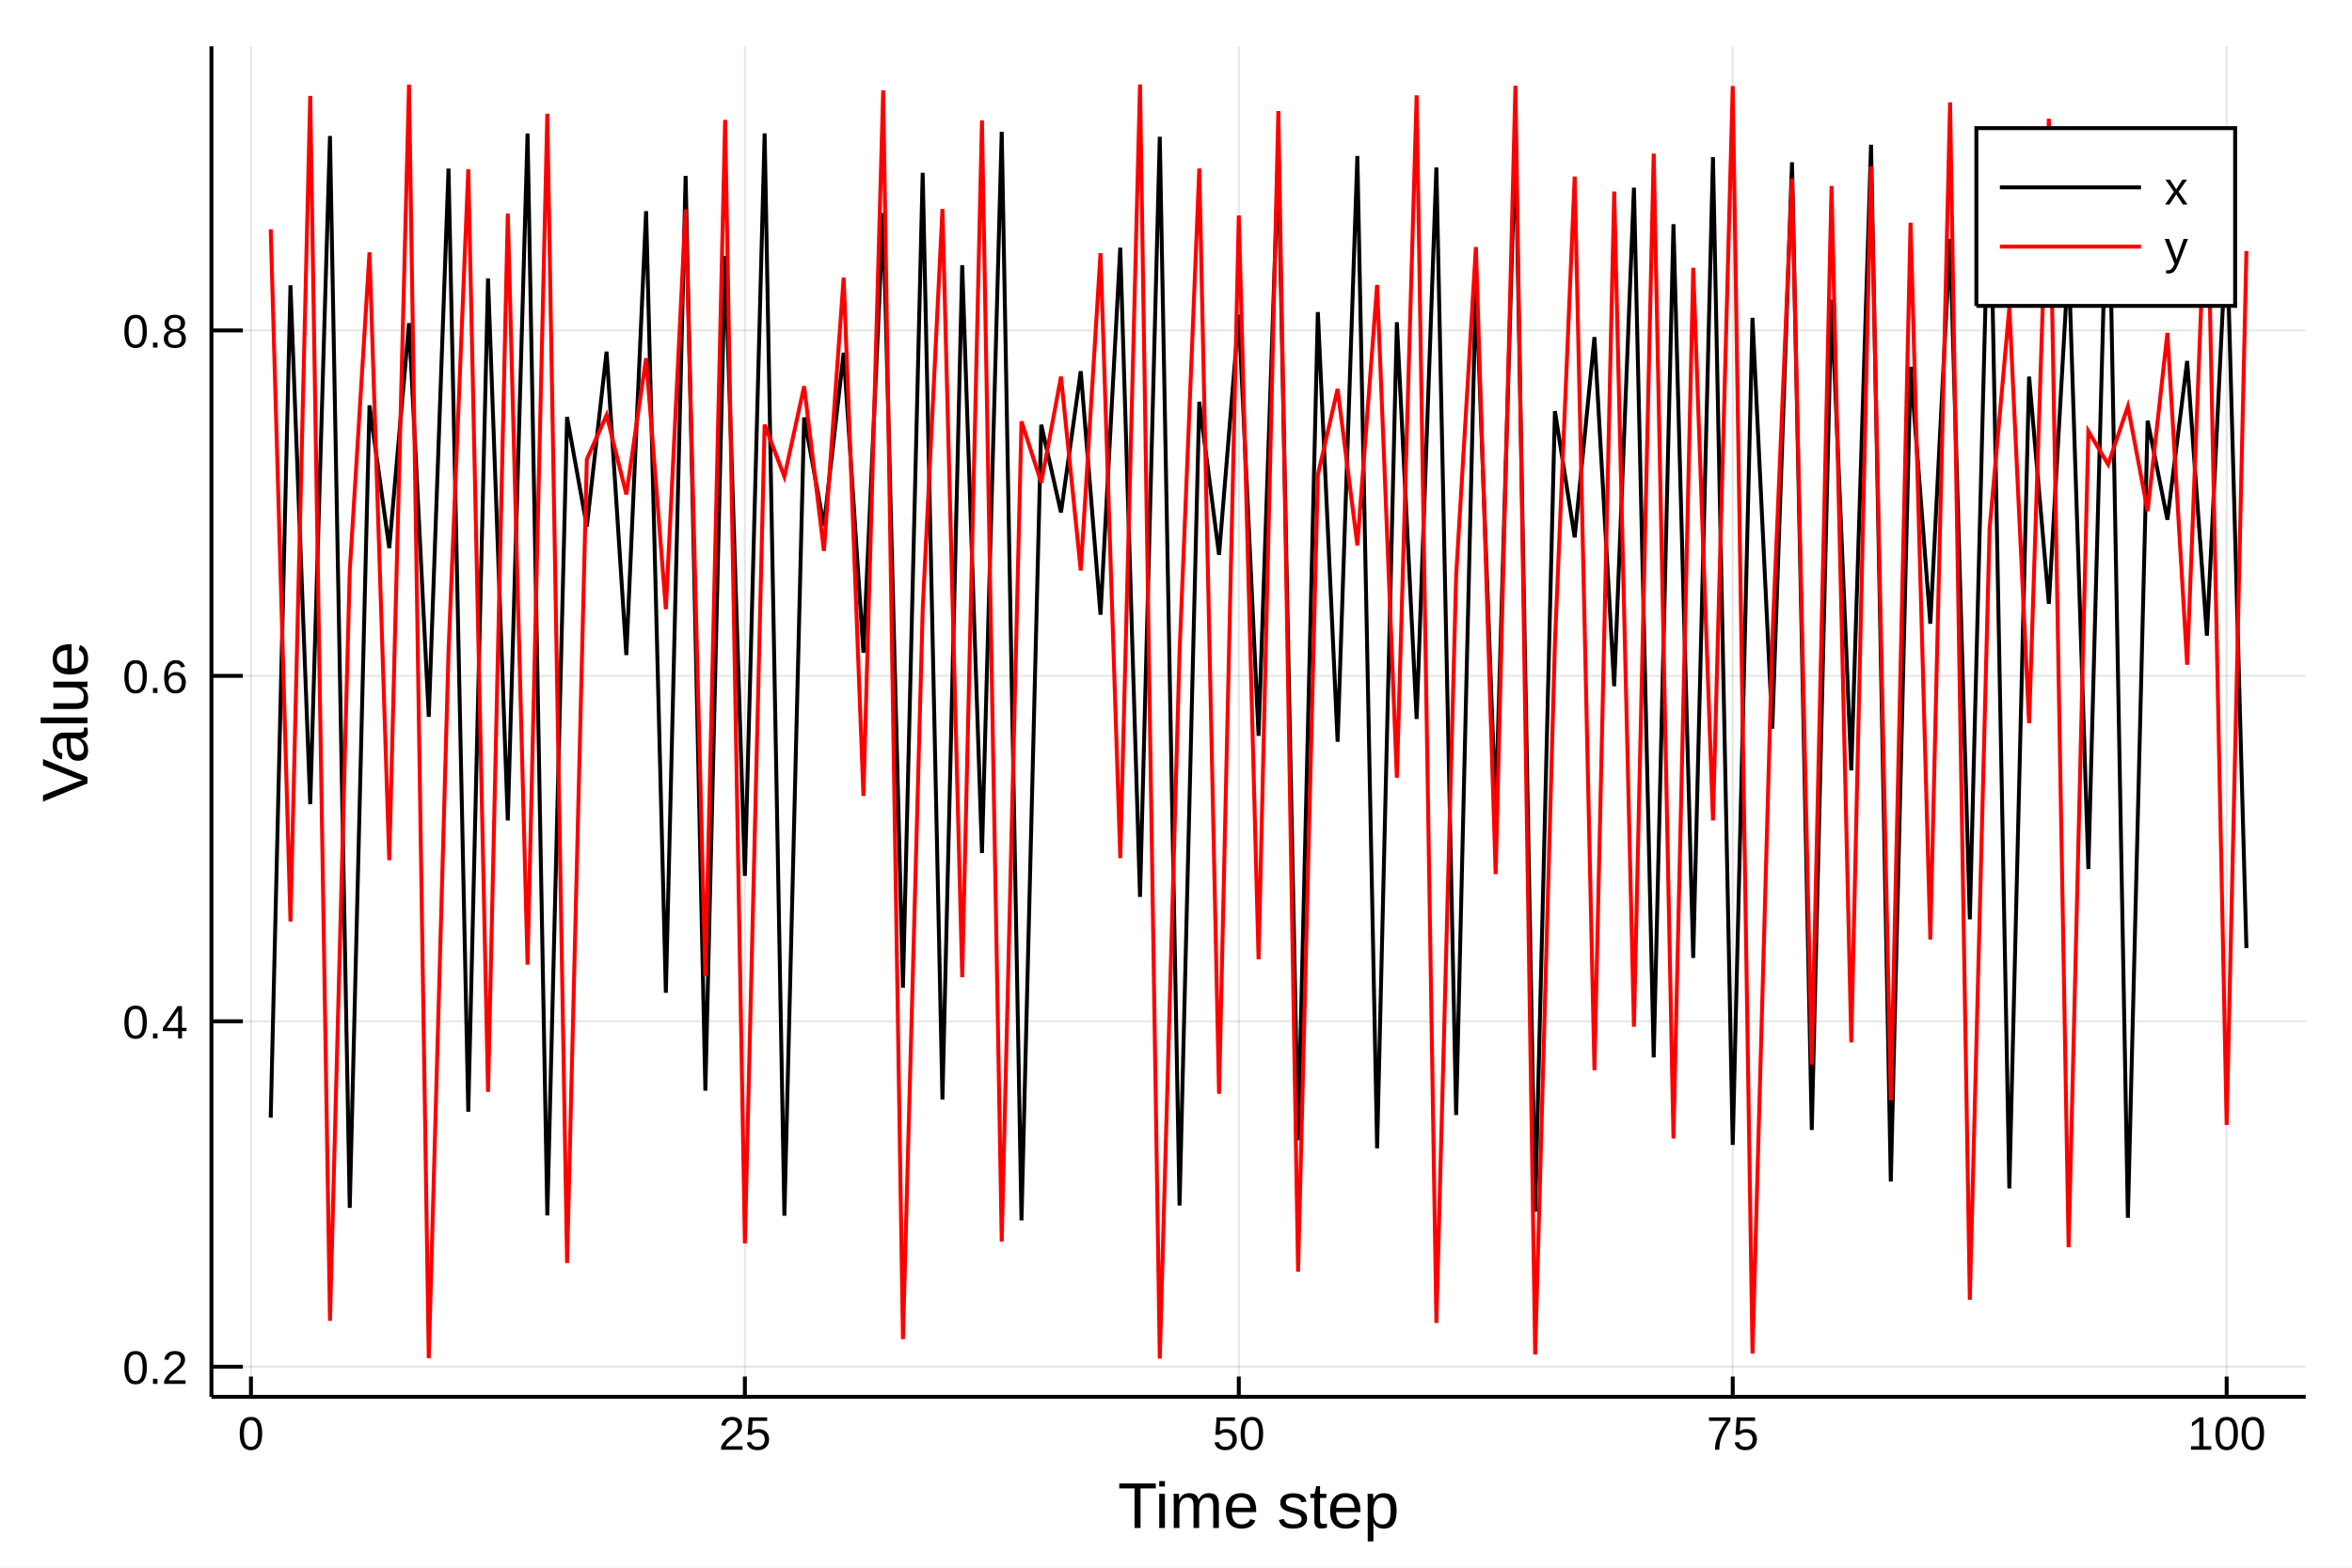
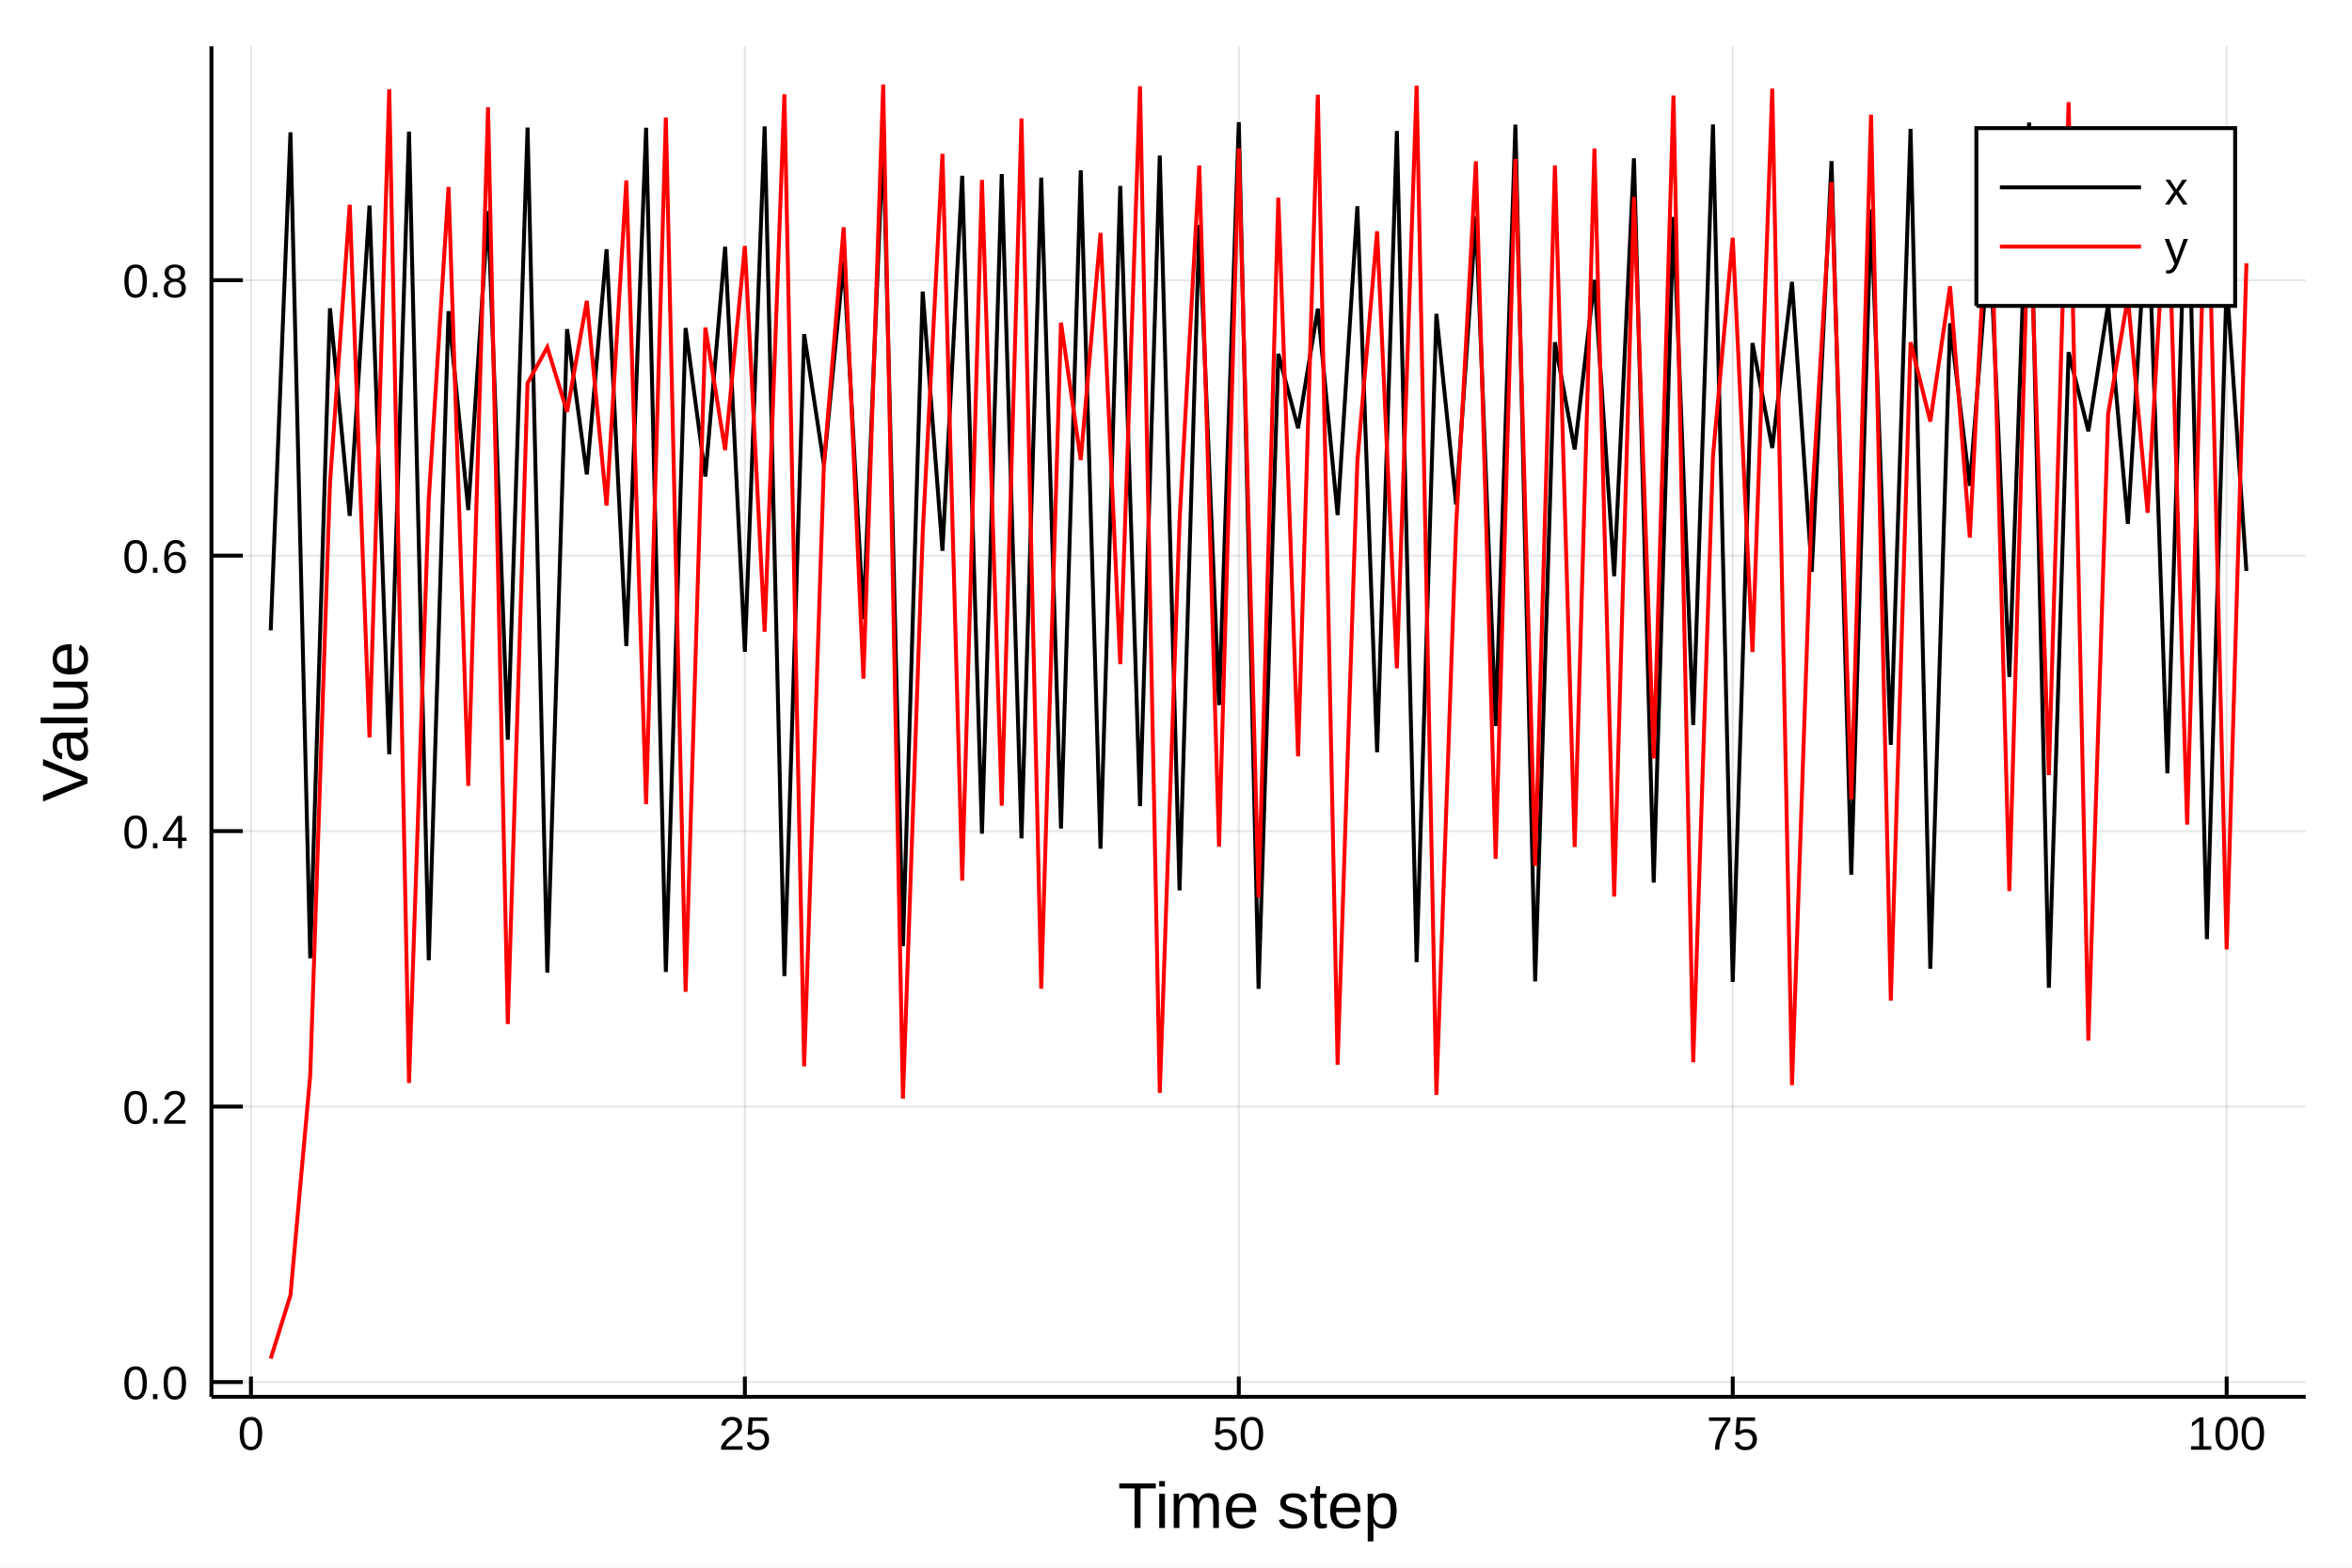
<svg xmlns="http://www.w3.org/2000/svg" width="600" height="400" viewBox="0 0 2400 1600">
  <defs>
-     <clipPath id="clip0800">
+     <clipPath id="clip6200">
      <rect x="0" y="0" width="2400" height="1600" />
    </clipPath>
  </defs>
-   <polygon clip-path="url(#clip0800)" points=" 0,1600 2400,1600 2400,0 0,0    " fill="#ffffff" fill-rule="evenodd" fill-opacity="1" />
+   <polygon clip-path="url(#clip6200)" points=" 0,1600 2400,1600 2400,0 0,0    " fill="#ffffff" fill-rule="evenodd" fill-opacity="1" />
  <defs>
-     <clipPath id="clip0801">
+     <clipPath id="clip6201">
      <rect x="480" y="0" width="1681" height="1600" />
    </clipPath>
  </defs>
-   <polygon clip-path="url(#clip0800)" points=" 215.754,1425.62 2352.76,1425.62 2352.76,47.244 215.754,47.244    " fill="#ffffff" fill-rule="evenodd" fill-opacity="1" />
+   <polygon clip-path="url(#clip6200)" points=" 215.754,1425.62 2352.76,1425.62 2352.76,47.244 215.754,47.244    " fill="#ffffff" fill-rule="evenodd" fill-opacity="1" />
  <defs>
-     <clipPath id="clip0802">
+     <clipPath id="clip6202">
      <rect x="215" y="47" width="2138" height="1379" />
    </clipPath>
  </defs>
-   <polyline clip-path="url(#clip0802)" style="stroke:#000000; stroke-width:2; stroke-opacity:0.1; fill:none" points="   256.075,1425.62 256.075,47.244    " />
-   <polyline clip-path="url(#clip0802)" style="stroke:#000000; stroke-width:2; stroke-opacity:0.1; fill:none" points="   760.085,1425.62 760.085,47.244    " />
-   <polyline clip-path="url(#clip0802)" style="stroke:#000000; stroke-width:2; stroke-opacity:0.1; fill:none" points="   1264.09,1425.62 1264.09,47.244    " />
-   <polyline clip-path="url(#clip0802)" style="stroke:#000000; stroke-width:2; stroke-opacity:0.1; fill:none" points="   1768.1,1425.62 1768.1,47.244    " />
-   <polyline clip-path="url(#clip0802)" style="stroke:#000000; stroke-width:2; stroke-opacity:0.1; fill:none" points="   2272.11,1425.62 2272.11,47.244    " />
-   <polyline clip-path="url(#clip0802)" style="stroke:#000000; stroke-width:2; stroke-opacity:0.1; fill:none" points="   215.754,1394.89 2352.76,1394.89    " />
-   <polyline clip-path="url(#clip0802)" style="stroke:#000000; stroke-width:2; stroke-opacity:0.1; fill:none" points="   215.754,1042.34 2352.76,1042.34    " />
-   <polyline clip-path="url(#clip0802)" style="stroke:#000000; stroke-width:2; stroke-opacity:0.1; fill:none" points="   215.754,689.791 2352.76,689.791    " />
-   <polyline clip-path="url(#clip0802)" style="stroke:#000000; stroke-width:2; stroke-opacity:0.1; fill:none" points="   215.754,337.241 2352.76,337.241    " />
-   <polyline clip-path="url(#clip0800)" style="stroke:#000000; stroke-width:4; stroke-opacity:1; fill:none" points="   215.754,1425.62 2352.76,1425.62    " />
-   <polyline clip-path="url(#clip0800)" style="stroke:#000000; stroke-width:4; stroke-opacity:1; fill:none" points="   215.754,1425.62 215.754,47.244    " />
-   <polyline clip-path="url(#clip0800)" style="stroke:#000000; stroke-width:4; stroke-opacity:1; fill:none" points="   256.075,1425.62 256.075,1404.94    " />
-   <polyline clip-path="url(#clip0800)" style="stroke:#000000; stroke-width:4; stroke-opacity:1; fill:none" points="   760.085,1425.62 760.085,1404.94    " />
-   <polyline clip-path="url(#clip0800)" style="stroke:#000000; stroke-width:4; stroke-opacity:1; fill:none" points="   1264.09,1425.62 1264.09,1404.94    " />
-   <polyline clip-path="url(#clip0800)" style="stroke:#000000; stroke-width:4; stroke-opacity:1; fill:none" points="   1768.1,1425.62 1768.1,1404.94    " />
-   <polyline clip-path="url(#clip0800)" style="stroke:#000000; stroke-width:4; stroke-opacity:1; fill:none" points="   2272.11,1425.62 2272.11,1404.94    " />
-   <polyline clip-path="url(#clip0800)" style="stroke:#000000; stroke-width:4; stroke-opacity:1; fill:none" points="   215.754,1394.89 247.809,1394.89    " />
-   <polyline clip-path="url(#clip0800)" style="stroke:#000000; stroke-width:4; stroke-opacity:1; fill:none" points="   215.754,1042.34 247.809,1042.34    " />
-   <polyline clip-path="url(#clip0800)" style="stroke:#000000; stroke-width:4; stroke-opacity:1; fill:none" points="   215.754,689.791 247.809,689.791    " />
-   <polyline clip-path="url(#clip0800)" style="stroke:#000000; stroke-width:4; stroke-opacity:1; fill:none" points="   215.754,337.241 247.809,337.241    " />
-   <g clip-path="url(#clip0800)">
+   <polyline clip-path="url(#clip6202)" style="stroke:#000000; stroke-width:2; stroke-opacity:0.1; fill:none" points="   256.075,1425.62 256.075,47.244    " />
+   <polyline clip-path="url(#clip6202)" style="stroke:#000000; stroke-width:2; stroke-opacity:0.1; fill:none" points="   760.085,1425.62 760.085,47.244    " />
+   <polyline clip-path="url(#clip6202)" style="stroke:#000000; stroke-width:2; stroke-opacity:0.1; fill:none" points="   1264.09,1425.62 1264.09,47.244    " />
+   <polyline clip-path="url(#clip6202)" style="stroke:#000000; stroke-width:2; stroke-opacity:0.1; fill:none" points="   1768.1,1425.62 1768.1,47.244    " />
+   <polyline clip-path="url(#clip6202)" style="stroke:#000000; stroke-width:2; stroke-opacity:0.1; fill:none" points="   2272.11,1425.62 2272.11,47.244    " />
+   <polyline clip-path="url(#clip6202)" style="stroke:#000000; stroke-width:2; stroke-opacity:0.1; fill:none" points="   215.754,1410.52 2352.76,1410.52    " />
+   <polyline clip-path="url(#clip6202)" style="stroke:#000000; stroke-width:2; stroke-opacity:0.1; fill:none" points="   215.754,1129.38 2352.76,1129.38    " />
+   <polyline clip-path="url(#clip6202)" style="stroke:#000000; stroke-width:2; stroke-opacity:0.1; fill:none" points="   215.754,848.24 2352.76,848.24    " />
+   <polyline clip-path="url(#clip6202)" style="stroke:#000000; stroke-width:2; stroke-opacity:0.1; fill:none" points="   215.754,567.101 2352.76,567.101    " />
+   <polyline clip-path="url(#clip6202)" style="stroke:#000000; stroke-width:2; stroke-opacity:0.1; fill:none" points="   215.754,285.961 2352.76,285.961    " />
+   <polyline clip-path="url(#clip6200)" style="stroke:#000000; stroke-width:4; stroke-opacity:1; fill:none" points="   215.754,1425.62 2352.76,1425.62    " />
+   <polyline clip-path="url(#clip6200)" style="stroke:#000000; stroke-width:4; stroke-opacity:1; fill:none" points="   215.754,1425.62 215.754,47.244    " />
+   <polyline clip-path="url(#clip6200)" style="stroke:#000000; stroke-width:4; stroke-opacity:1; fill:none" points="   256.075,1425.62 256.075,1404.94    " />
+   <polyline clip-path="url(#clip6200)" style="stroke:#000000; stroke-width:4; stroke-opacity:1; fill:none" points="   760.085,1425.62 760.085,1404.94    " />
+   <polyline clip-path="url(#clip6200)" style="stroke:#000000; stroke-width:4; stroke-opacity:1; fill:none" points="   1264.09,1425.62 1264.09,1404.94    " />
+   <polyline clip-path="url(#clip6200)" style="stroke:#000000; stroke-width:4; stroke-opacity:1; fill:none" points="   1768.1,1425.62 1768.1,1404.94    " />
+   <polyline clip-path="url(#clip6200)" style="stroke:#000000; stroke-width:4; stroke-opacity:1; fill:none" points="   2272.11,1425.62 2272.11,1404.94    " />
+   <polyline clip-path="url(#clip6200)" style="stroke:#000000; stroke-width:4; stroke-opacity:1; fill:none" points="   215.754,1410.52 247.809,1410.52    " />
+   <polyline clip-path="url(#clip6200)" style="stroke:#000000; stroke-width:4; stroke-opacity:1; fill:none" points="   215.754,1129.38 247.809,1129.38    " />
+   <polyline clip-path="url(#clip6200)" style="stroke:#000000; stroke-width:4; stroke-opacity:1; fill:none" points="   215.754,848.24 247.809,848.24    " />
+   <polyline clip-path="url(#clip6200)" style="stroke:#000000; stroke-width:4; stroke-opacity:1; fill:none" points="   215.754,567.101 247.809,567.101    " />
+   <polyline clip-path="url(#clip6200)" style="stroke:#000000; stroke-width:4; stroke-opacity:1; fill:none" points="   215.754,285.961 247.809,285.961    " />
+   <g clip-path="url(#clip6200)">
    <text style="fill:#000000; fill-opacity:1; font-family:Arial,Helvetica Neue,Helvetica,sans-serif; font-size:48px; text-anchor:middle;" transform="rotate(0, 256.075, 1479.62)" x="256.075" y="1479.62">0</text>
  </g>
-   <g clip-path="url(#clip0800)">
+   <g clip-path="url(#clip6200)">
    <text style="fill:#000000; fill-opacity:1; font-family:Arial,Helvetica Neue,Helvetica,sans-serif; font-size:48px; text-anchor:middle;" transform="rotate(0, 760.085, 1479.62)" x="760.085" y="1479.62">25</text>
  </g>
-   <g clip-path="url(#clip0800)">
+   <g clip-path="url(#clip6200)">
    <text style="fill:#000000; fill-opacity:1; font-family:Arial,Helvetica Neue,Helvetica,sans-serif; font-size:48px; text-anchor:middle;" transform="rotate(0, 1264.09, 1479.62)" x="1264.09" y="1479.62">50</text>
  </g>
-   <g clip-path="url(#clip0800)">
+   <g clip-path="url(#clip6200)">
    <text style="fill:#000000; fill-opacity:1; font-family:Arial,Helvetica Neue,Helvetica,sans-serif; font-size:48px; text-anchor:middle;" transform="rotate(0, 1768.1, 1479.62)" x="1768.1" y="1479.62">75</text>
  </g>
-   <g clip-path="url(#clip0800)">
+   <g clip-path="url(#clip6200)">
    <text style="fill:#000000; fill-opacity:1; font-family:Arial,Helvetica Neue,Helvetica,sans-serif; font-size:48px; text-anchor:middle;" transform="rotate(0, 2272.11, 1479.62)" x="2272.11" y="1479.62">100</text>
  </g>
-   <g clip-path="url(#clip0800)">
-     <text style="fill:#000000; fill-opacity:1; font-family:Arial,Helvetica Neue,Helvetica,sans-serif; font-size:48px; text-anchor:end;" transform="rotate(0, 191.754, 1412.39)" x="191.754" y="1412.39">0.2</text>
+   <g clip-path="url(#clip6200)">
+     <text style="fill:#000000; fill-opacity:1; font-family:Arial,Helvetica Neue,Helvetica,sans-serif; font-size:48px; text-anchor:end;" transform="rotate(0, 191.754, 1428.02)" x="191.754" y="1428.02">0.0</text>
  </g>
-   <g clip-path="url(#clip0800)">
-     <text style="fill:#000000; fill-opacity:1; font-family:Arial,Helvetica Neue,Helvetica,sans-serif; font-size:48px; text-anchor:end;" transform="rotate(0, 191.754, 1059.84)" x="191.754" y="1059.84">0.4</text>
+   <g clip-path="url(#clip6200)">
+     <text style="fill:#000000; fill-opacity:1; font-family:Arial,Helvetica Neue,Helvetica,sans-serif; font-size:48px; text-anchor:end;" transform="rotate(0, 191.754, 1146.88)" x="191.754" y="1146.88">0.2</text>
  </g>
-   <g clip-path="url(#clip0800)">
-     <text style="fill:#000000; fill-opacity:1; font-family:Arial,Helvetica Neue,Helvetica,sans-serif; font-size:48px; text-anchor:end;" transform="rotate(0, 191.754, 707.291)" x="191.754" y="707.291">0.6</text>
+   <g clip-path="url(#clip6200)">
+     <text style="fill:#000000; fill-opacity:1; font-family:Arial,Helvetica Neue,Helvetica,sans-serif; font-size:48px; text-anchor:end;" transform="rotate(0, 191.754, 865.74)" x="191.754" y="865.74">0.4</text>
  </g>
-   <g clip-path="url(#clip0800)">
-     <text style="fill:#000000; fill-opacity:1; font-family:Arial,Helvetica Neue,Helvetica,sans-serif; font-size:48px; text-anchor:end;" transform="rotate(0, 191.754, 354.741)" x="191.754" y="354.741">0.8</text>
+   <g clip-path="url(#clip6200)">
+     <text style="fill:#000000; fill-opacity:1; font-family:Arial,Helvetica Neue,Helvetica,sans-serif; font-size:48px; text-anchor:end;" transform="rotate(0, 191.754, 584.601)" x="191.754" y="584.601">0.6</text>
  </g>
-   <g clip-path="url(#clip0800)">
+   <g clip-path="url(#clip6200)">
+     <text style="fill:#000000; fill-opacity:1; font-family:Arial,Helvetica Neue,Helvetica,sans-serif; font-size:48px; text-anchor:end;" transform="rotate(0, 191.754, 303.461)" x="191.754" y="303.461">0.8</text>
+   </g>
+   <g clip-path="url(#clip6200)">
    <text style="fill:#000000; fill-opacity:1; font-family:Arial,Helvetica Neue,Helvetica,sans-serif; font-size:66px; text-anchor:middle;" transform="rotate(0, 1284.25, 1559.48)" x="1284.25" y="1559.48">Time step</text>
  </g>
-   <g clip-path="url(#clip0800)">
+   <g clip-path="url(#clip6200)">
    <text style="fill:#000000; fill-opacity:1; font-family:Arial,Helvetica Neue,Helvetica,sans-serif; font-size:66px; text-anchor:middle;" transform="rotate(-90, 89.2861, 736.431)" x="89.286" y="736.431">Value</text>
  </g>
-   <polyline clip-path="url(#clip0802)" style="stroke:#000000; stroke-width:4; stroke-opacity:1; fill:none" points="   276.235,1140.73 296.396,291.165 316.556,820.767 336.716,138.786 356.877,1232.76 377.037,413.71 397.198,559.39 417.358,329.802 437.518,731.626 457.679,172.052    477.839,1134.59 498,284.234 518.16,837.413 538.32,136.23 558.481,1240.49 578.641,425.609 598.802,537.332 618.962,358.903 639.122,668.579 659.283,215.503    679.443,1013.28 699.604,179.525 719.764,1113.17 739.924,261.301 760.085,893.913 780.245,136.135 800.406,1240.78 820.566,426.055 840.726,536.517 860.887,360.017    881.047,666.237 901.207,217.435 921.368,1008.07 941.528,176.395 961.689,1122.11 981.849,270.645 1002.01,870.627 1022.17,134.568 1042.33,1245.53 1062.49,433.5    1082.65,523.029 1102.81,378.853 1122.97,627.391 1143.13,252.803 1163.29,915.403 1183.45,139.579 1203.61,1230.36 1223.77,410.075 1243.93,566.247 1264.09,321.167    1284.25,751.01 1304.42,162.011 1324.58,1163.73 1344.74,318.499 1364.9,757.062 1385.06,159.195 1405.22,1171.98 1425.38,328.837 1445.54,733.777 1465.7,170.861    1485.86,1138.02 1506.02,288.089 1526.18,828.129 1546.34,137.513 1566.5,1236.6 1586.66,419.597 1606.82,548.404 1626.98,344.043 1647.14,700.333 1667.3,191.556    1687.46,1079.17 1707.62,228.816 1727.78,977.686 1747.94,160.394 1768.1,1168.47 1788.26,324.397 1808.43,743.723 1828.59,165.603 1848.75,1153.26 1868.91,305.78    1889.07,786.319 1909.23,147.73 1929.39,1205.91 1949.55,374.328 1969.71,636.587 1989.87,243.864 2010.03,938.335 2030.19,145.369 2050.35,1212.96 2070.51,384.384    2090.67,616.264 2110.83,264.089 2130.99,886.928 2151.15,135.429 2171.31,1242.92 2191.47,429.398 2211.63,530.432 2231.79,368.42 2251.95,648.724 2272.11,232.604    2292.27,967.69    " />
-   <polyline clip-path="url(#clip0802)" style="stroke:#ff0000; stroke-width:4; stroke-opacity:1; fill:none" points="   276.235,233.989 296.396,940.509 316.556,97.902 336.716,1348.05 356.877,582.886 377.037,257.554 397.198,877.985 417.358,86.353 437.518,1386.28 457.679,664.829    477.839,172.659 498,1114.37 518.16,217.908 538.32,984.539 558.481,116.068 578.641,1289.06 598.802,468.723 618.962,423.711 639.122,504.547 659.283,365.57    679.443,621.786 699.604,213.671 719.764,996.322 739.924,122.337 760.085,1269.04 780.245,433.347 800.406,486.512 820.566,394.154 840.726,562.341 860.887,283.343    881.047,812.281 901.207,92.237 921.368,1366.73 941.528,622.152 961.689,213.29 981.849,997.387 1002.01,122.932 1022.17,1267.14 1042.33,430.091 1062.49,492.562    1082.65,384.41 1102.81,582.212 1122.97,258.371 1143.13,875.857 1163.29,86.255 1183.45,1386.61 1203.61,665.562 1223.77,172.029 1243.93,1116.24 1264.09,219.901    1284.25,979.021 1304.42,113.337 1324.58,1297.84 1344.74,484.769 1364.9,396.99 1385.06,556.633 1405.22,290.828 1425.38,793.744 1445.54,97.236 1465.7,1350.24    1485.86,587.409 1506.02,252.12 1526.18,892.191 1546.34,87.509 1566.5,1382.43 1586.66,656.289 1606.82,180.167 1626.98,1092.22 1647.14,195.436 1667.3,1047.92    1687.46,156.78 1707.62,1162 1727.78,273.356 1747.94,837.388 1768.1,87.809 1788.26,1381.43 1808.43,654.091 1828.59,182.149 1848.75,1086.41 1868.91,189.889    1889.07,1063.9 1909.23,169.752 1929.39,1123.01 1949.55,227.244 1969.71,958.842 1989.87,104.458 2010.03,1326.6 2030.19,539.645 2050.35,313.93 2070.51,738.043    2090.67,121.103 2110.83,1272.97 2130.99,440.153 2151.15,474.015 2171.31,414.776 2191.47,521.623 2211.63,339.787 2231.79,678.406 2251.95,161.367 2272.11,1148.13    2292.27,256.207    " />
-   <polygon clip-path="url(#clip0800)" points=" 2016.69,312.204 2280.76,312.204 2280.76,130.764 2016.69,130.764    " fill="#ffffff" fill-rule="evenodd" fill-opacity="1" />
-   <polyline clip-path="url(#clip0800)" style="stroke:#000000; stroke-width:4; stroke-opacity:1; fill:none" points="   2016.69,312.204 2280.76,312.204 2280.76,130.764 2016.69,130.764 2016.69,312.204    " />
-   <polyline clip-path="url(#clip0800)" style="stroke:#000000; stroke-width:4; stroke-opacity:1; fill:none" points="   2040.69,191.244 2184.69,191.244    " />
-   <g clip-path="url(#clip0800)">
+   <polyline clip-path="url(#clip6202)" style="stroke:#000000; stroke-width:4; stroke-opacity:1; fill:none" points="   276.235,643.437 296.396,135.049 316.556,978.044 336.716,314.641 356.877,526.503 377.037,209.763 397.198,769.79 417.358,134.353 437.518,980.119 457.679,317.574    477.839,520.523 498,215.498 518.16,755.008 538.32,130.14 558.481,992.742 578.641,335.898 598.802,484.175 618.962,254.361 639.122,659.336 659.283,130.389    679.443,991.996 699.604,334.791 719.764,486.32 739.924,251.877 760.085,665.217 780.245,128.999 800.406,996.18 820.566,341.032 840.726,474.304 860.887,266.102    881.047,631.98 901.207,139.223 921.368,965.644 941.528,297.582 961.689,562.175 981.849,179.423 1002.01,850.852 1022.17,177.684 1042.33,855.644 1062.49,181.317    1082.65,845.652 1102.81,173.877 1122.97,866.188 1143.13,189.731 1163.29,822.775 1183.45,158.802 1203.61,908.684 1223.77,229.512 1243.93,719.602 1264.09,124.677    1284.25,1009.25 1304.42,361.116 1324.58,437.009 1344.74,315.046 1364.9,525.674 1385.06,210.547 1405.22,767.761 1425.38,133.707 1445.54,982.048 1465.7,320.32    1485.86,514.964 1506.02,220.996 1526.18,740.995 1546.34,127.197 1566.5,1001.62 1586.66,349.275 1606.82,458.742 1626.98,285.644 1647.14,588.039 1667.3,161.569    1687.46,900.795 1707.62,221.416 1727.78,739.93 1747.94,127.016 1768.1,1002.17 1788.26,350.118 1808.43,457.172 1828.59,287.686 1848.75,583.562 1868.91,164.41    1889.07,892.736 1909.23,213.481 1929.39,760.188 1949.55,131.487 1969.71,988.697 1989.87,329.935 2010.03,495.81 2030.19,241.172 2050.35,690.923 2070.51,125.036    2090.67,1008.16 2110.83,359.405 2130.99,440.104 2151.15,310.709 2171.31,534.591 2191.47,202.303 2211.63,789.277 2231.79,141.646 2251.95,958.486 2272.11,288.1    2292.27,582.657    " />
+   <polyline clip-path="url(#clip6202)" style="stroke:#ff0000; stroke-width:4; stroke-opacity:1; fill:none" points="   276.235,1386.61 296.396,1321.91 316.556,1097.51 336.716,493.245 356.877,208.96 377.037,752.68 397.198,91.082 417.358,1105.27 437.518,509.63 457.679,190.835    477.839,802.046 498,109.537 518.16,1045.15 538.32,391.106 558.481,354.415 578.641,420.327 598.802,307.086 618.962,516.014 639.122,184.163 659.283,820.663    679.443,119.89 699.604,1012.22 719.764,334.402 739.924,459.322 760.085,251.064 780.245,644.807 800.406,96.248 820.566,1088.26 840.726,474.125 860.887,231.932    881.047,692.645 901.207,86.255 921.368,1121.3 941.528,544.504 961.689,157.051 981.849,898.765 1002.01,183.587 1022.17,822.282 1042.33,120.879 1062.49,1009.11    1082.65,329.342 1102.81,469.521 1122.97,237.755 1143.13,677.876 1163.29,88.03 1183.45,1115.39 1203.61,531.488 1223.77,168.898 1243.93,864.153 1264.09,151.321    1284.25,915.776 1304.42,201.798 1324.58,771.976 1344.74,96.74 1364.9,1086.65 1385.06,470.84 1405.22,236.076 1425.38,682.116 1445.54,87.401 1465.7,1117.49    1485.86,536.077 1506.02,164.617 1526.18,876.573 1546.34,162.16 1566.5,883.746 1586.66,168.797 1606.82,864.444 1626.98,151.566 1647.14,915.045 1667.3,200.984    1687.46,774.186 1707.62,97.515 1727.78,1084.11 1747.94,465.695 1768.1,242.682 1788.26,665.522 1808.43,90.414 1828.59,1107.49 1848.75,514.363 1868.91,185.867    1889.07,815.884 1909.23,117.055 1929.39,1021.18 1949.55,349.254 1969.71,430.177 1989.87,292.165 2010.03,548.672 2030.19,153.45 2050.35,909.436 2070.51,194.83    2090.67,791.014 2110.83,104.279 2130.99,1062.1 2151.15,422.547 2171.31,303.679 2191.47,523.367 2211.63,176.749 2231.79,841.628 2251.95,133.776 2272.11,968.96    2292.27,268.751    " />
+   <polygon clip-path="url(#clip6200)" points=" 2016.69,312.204 2280.76,312.204 2280.76,130.764 2016.69,130.764    " fill="#ffffff" fill-rule="evenodd" fill-opacity="1" />
+   <polyline clip-path="url(#clip6200)" style="stroke:#000000; stroke-width:4; stroke-opacity:1; fill:none" points="   2016.69,312.204 2280.76,312.204 2280.76,130.764 2016.69,130.764 2016.69,312.204    " />
+   <polyline clip-path="url(#clip6200)" style="stroke:#000000; stroke-width:4; stroke-opacity:1; fill:none" points="   2040.69,191.244 2184.69,191.244    " />
+   <g clip-path="url(#clip6200)">
    <text style="fill:#000000; fill-opacity:1; font-family:Arial,Helvetica Neue,Helvetica,sans-serif; font-size:48px; text-anchor:start;" transform="rotate(0, 2208.69, 208.744)" x="2208.69" y="208.744">x</text>
  </g>
-   <polyline clip-path="url(#clip0800)" style="stroke:#ff0000; stroke-width:4; stroke-opacity:1; fill:none" points="   2040.69,251.724 2184.69,251.724    " />
-   <g clip-path="url(#clip0800)">
+   <polyline clip-path="url(#clip6200)" style="stroke:#ff0000; stroke-width:4; stroke-opacity:1; fill:none" points="   2040.69,251.724 2184.69,251.724    " />
+   <g clip-path="url(#clip6200)">
    <text style="fill:#000000; fill-opacity:1; font-family:Arial,Helvetica Neue,Helvetica,sans-serif; font-size:48px; text-anchor:start;" transform="rotate(0, 2208.69, 269.224)" x="2208.69" y="269.224">y</text>
  </g>
</svg>
